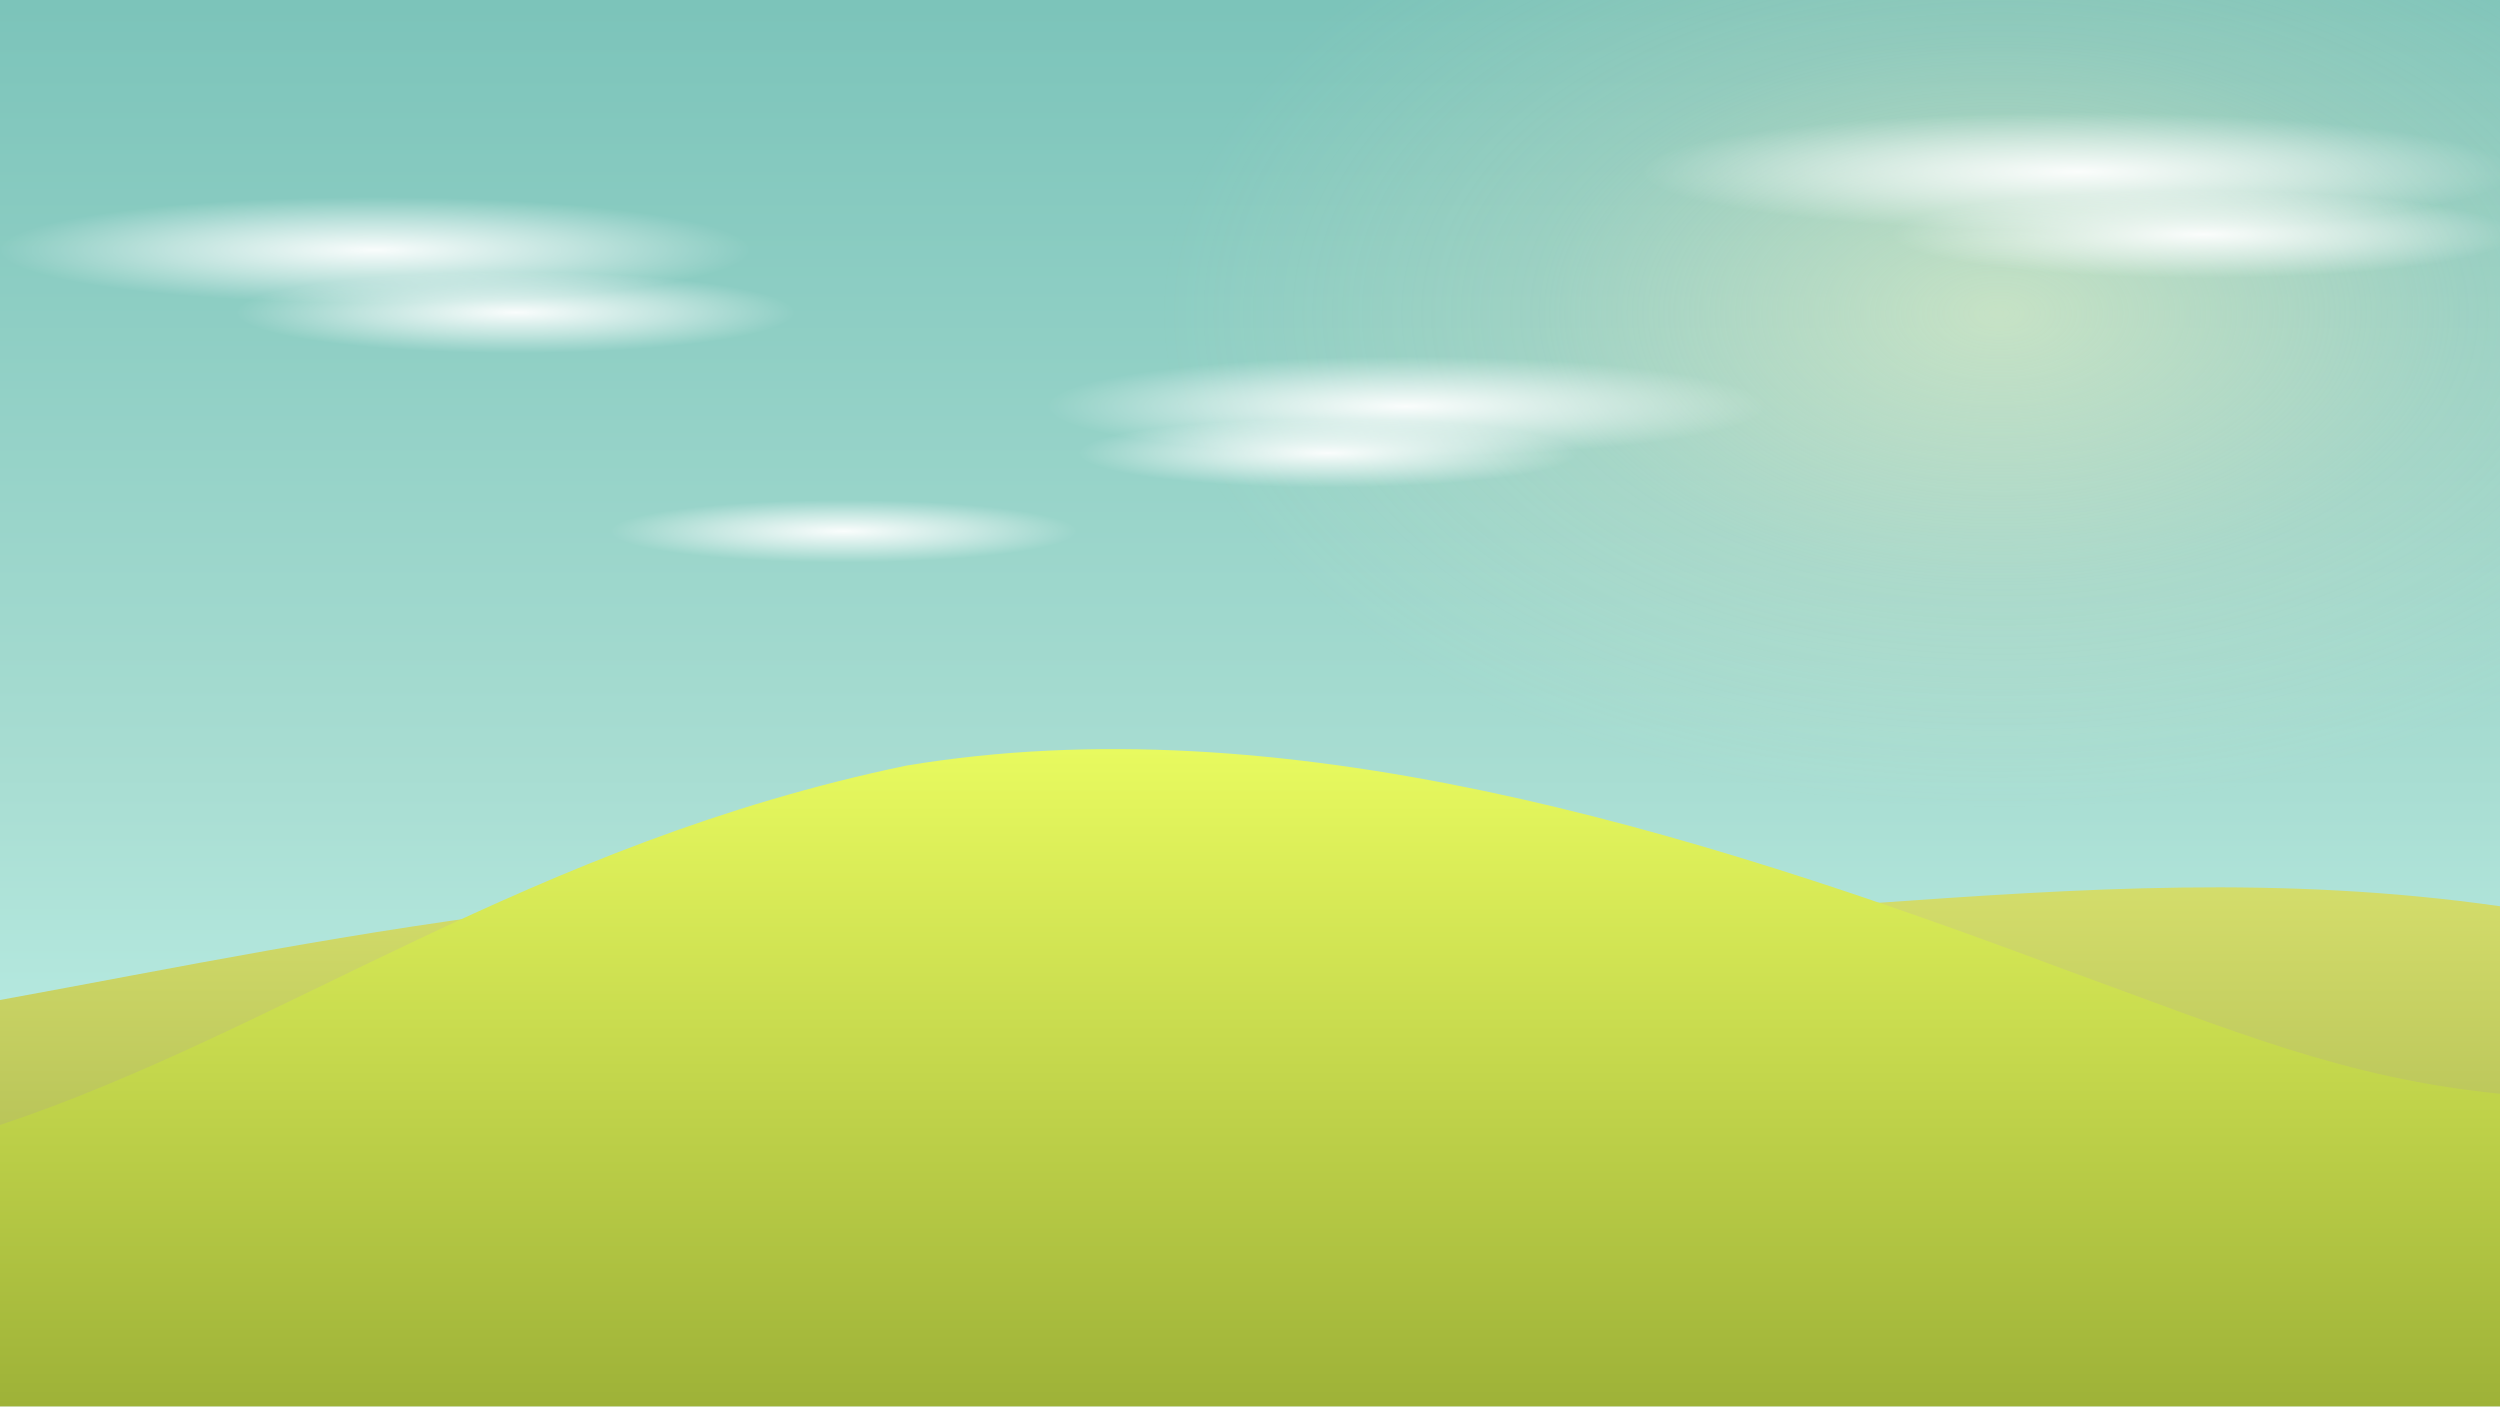
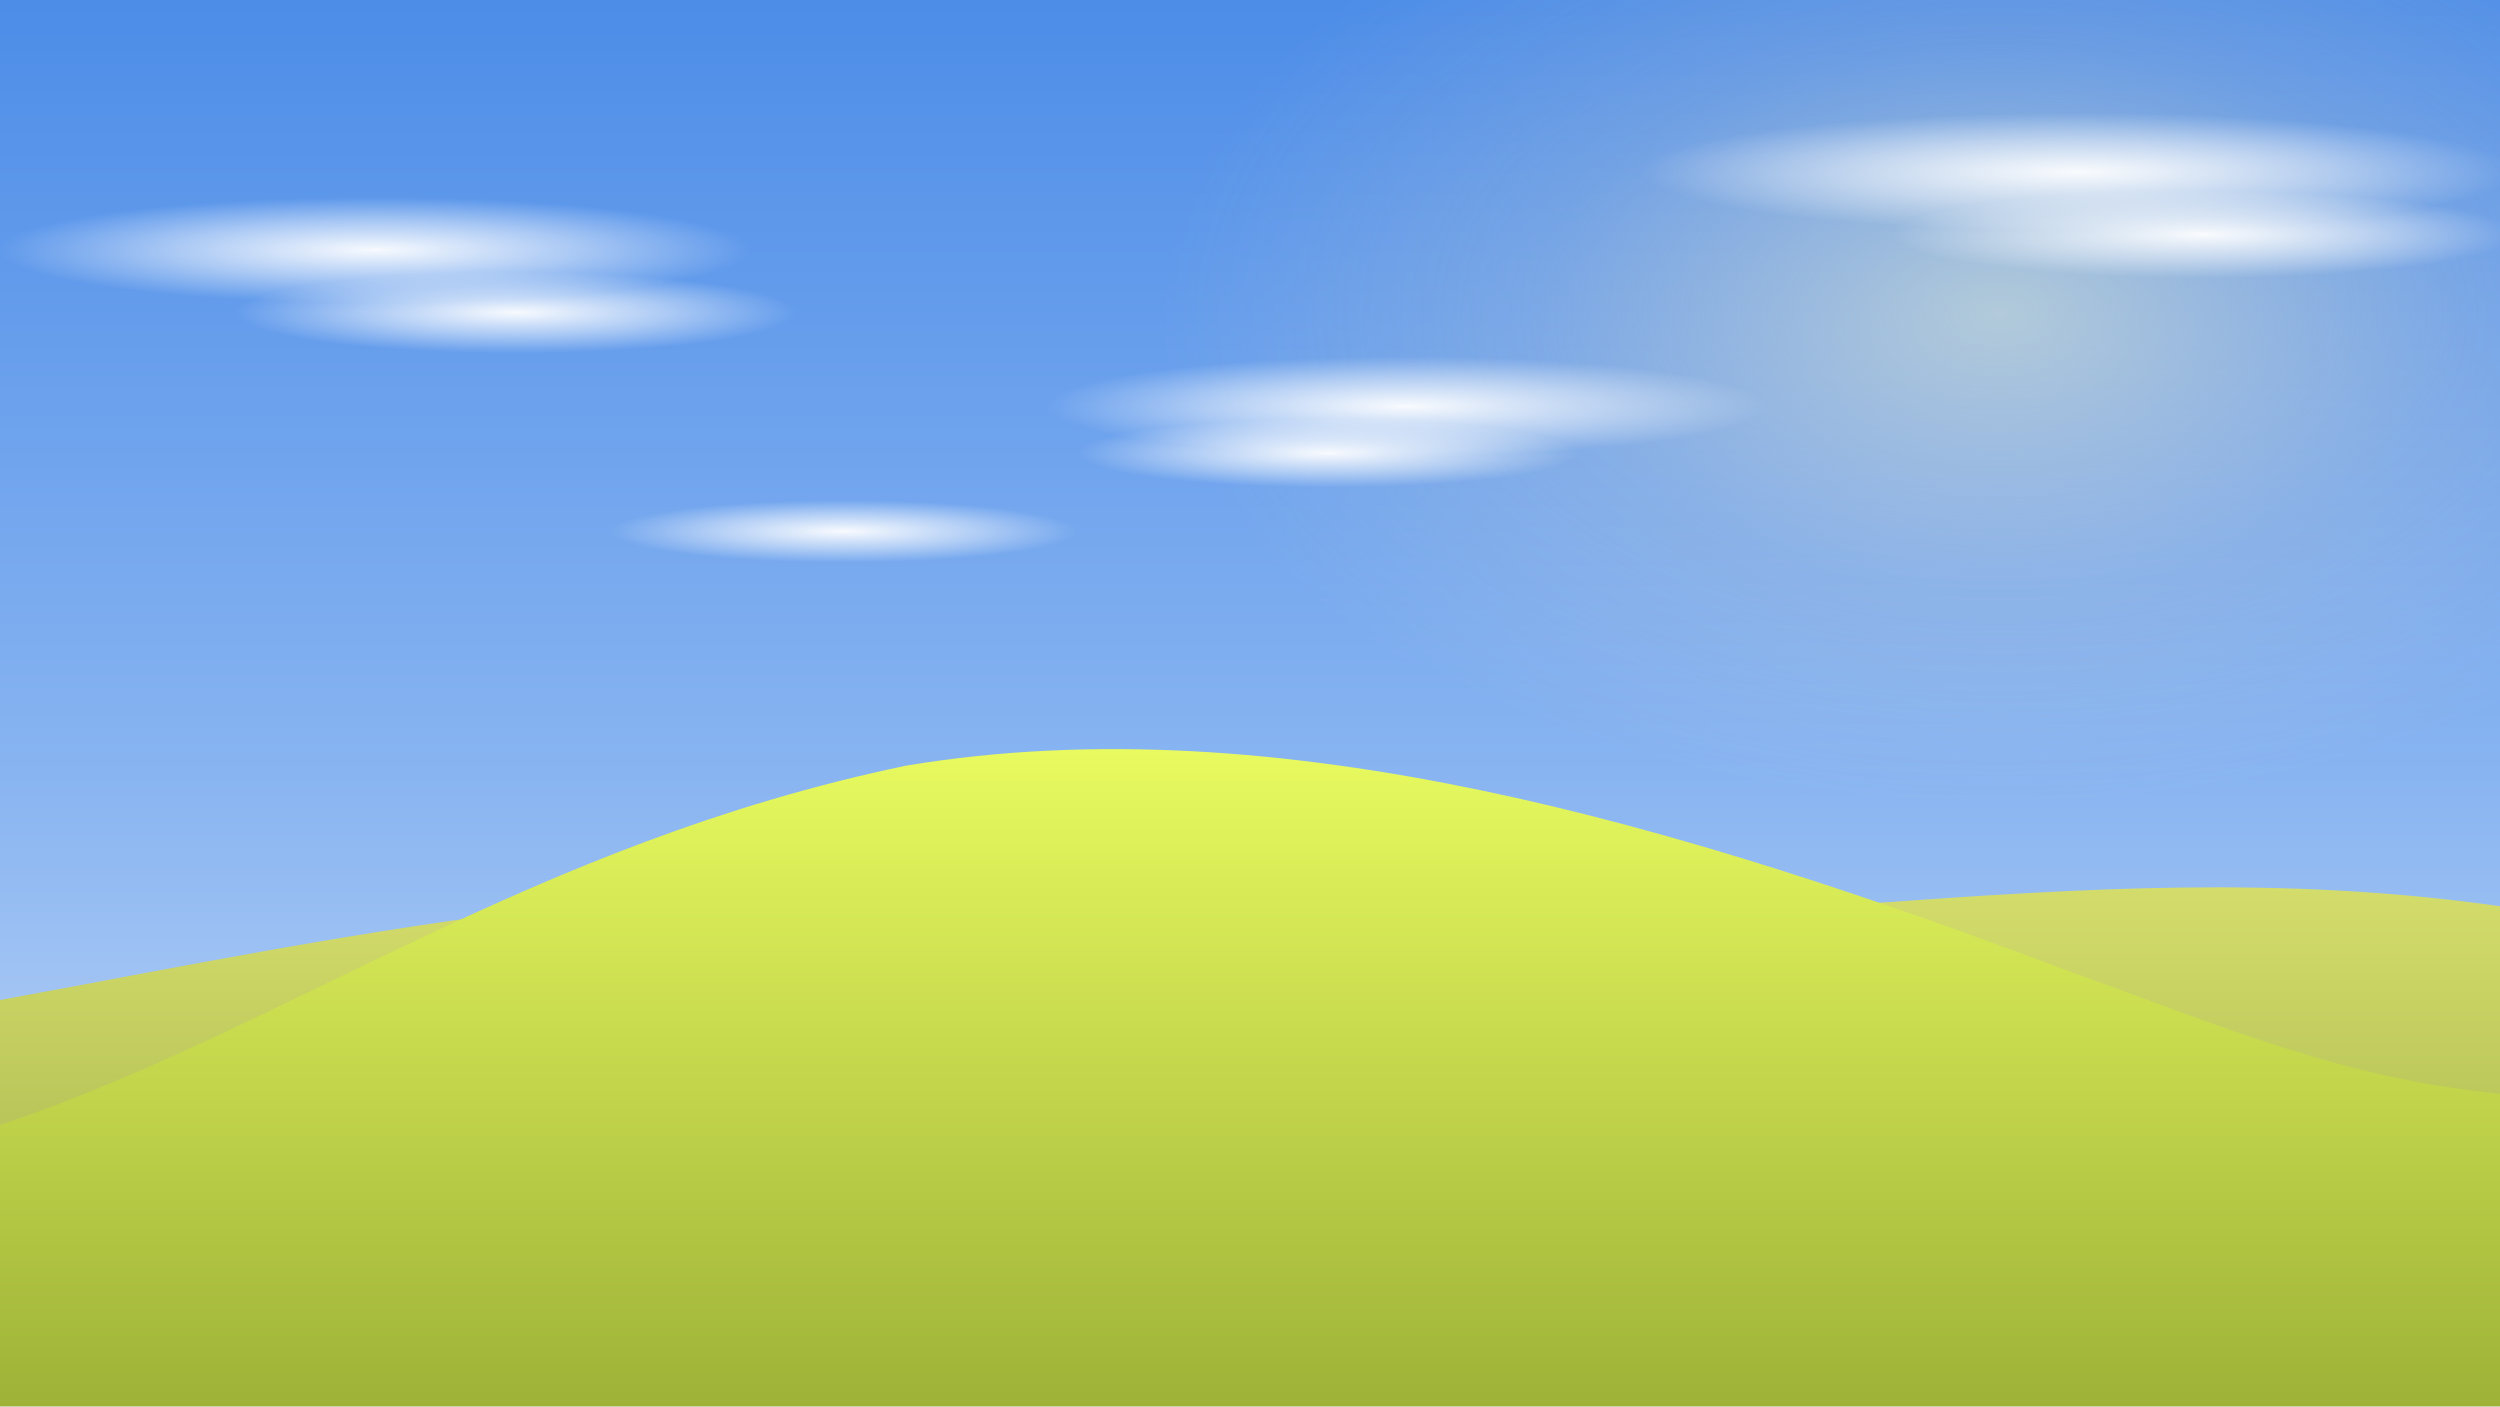
<svg xmlns="http://www.w3.org/2000/svg" viewBox="0 0 1600 900" preserveAspectRatio="xMidYMid slice">
  <defs>
    <linearGradient id="sky" x1="0" y1="0" x2="0" y2="1">
-       <stop offset="0" stop-color="#7cc4ba" />
-       <stop offset="0.55" stop-color="#a8ddd2" />
-       <stop offset="1" stop-color="#c8fbf3" />
+       <stop offset="0" stop-color="#4d8de8" />
+       <stop offset="0.55" stop-color="#88b4f1" />
+       <stop offset="1" stop-color="#cee0f8" />
    </linearGradient>
    <radialGradient id="sun" cx="0.5" cy="0.5" r="0.5">
      <stop offset="0" stop-color="#fff7c8" stop-opacity="0.5" />
      <stop offset="0.55" stop-color="#fde9c4" stop-opacity="0.15" />
      <stop offset="1" stop-color="#fde9c4" stop-opacity="0" />
    </radialGradient>
    <radialGradient id="cloud" cx="0.5" cy="0.5" r="0.5">
      <stop offset="0" stop-color="#ffffff" stop-opacity="0.95" />
      <stop offset="0.55" stop-color="#ffffff" stop-opacity="0.45" />
      <stop offset="1" stop-color="#ffffff" stop-opacity="0" />
    </radialGradient>
    <linearGradient id="hillBg" x1="0" y1="0" x2="0" y2="1">
      <stop offset="0" stop-color="#d4dd6b" />
      <stop offset="1" stop-color="#9ba945" />
    </linearGradient>
    <linearGradient id="hill" x1="0" y1="0" x2="0" y2="1">
      <stop offset="0" stop-color="#e8fa5f" />
      <stop offset="1" stop-color="#9eb238" />
    </linearGradient>
  </defs>
  <rect width="1600" height="900" fill="url(#sky)" />
  <ellipse cx="1280" cy="200" rx="540" ry="320" fill="url(#sun)" />
  <g>
    <ellipse cx="240" cy="160" rx="240" ry="34" fill="url(#cloud)" />
    <ellipse cx="330" cy="200" rx="180" ry="26" fill="url(#cloud)" />
    <ellipse cx="1330" cy="110" rx="280" ry="38" fill="url(#cloud)" />
    <ellipse cx="1410" cy="150" rx="200" ry="28" fill="url(#cloud)" />
    <ellipse cx="900" cy="260" rx="230" ry="32" fill="url(#cloud)" />
    <ellipse cx="850" cy="290" rx="160" ry="22" fill="url(#cloud)" />
    <ellipse cx="540" cy="340" rx="150" ry="20" fill="url(#cloud)" />
  </g>
  <path d="M0 640            C 220 600, 480 540, 780 580            C 1080 615, 1320 540, 1600 580            L 1600 900 L 0 900 Z" fill="url(#hillBg)" />
  <path d="M0 720            C 180 660, 340 540, 580 490            C 820 450, 1080 530, 1320 620            C 1430 660, 1500 690, 1600 700            L 1600 900 L 0 900 Z" fill="url(#hill)" />
</svg>
